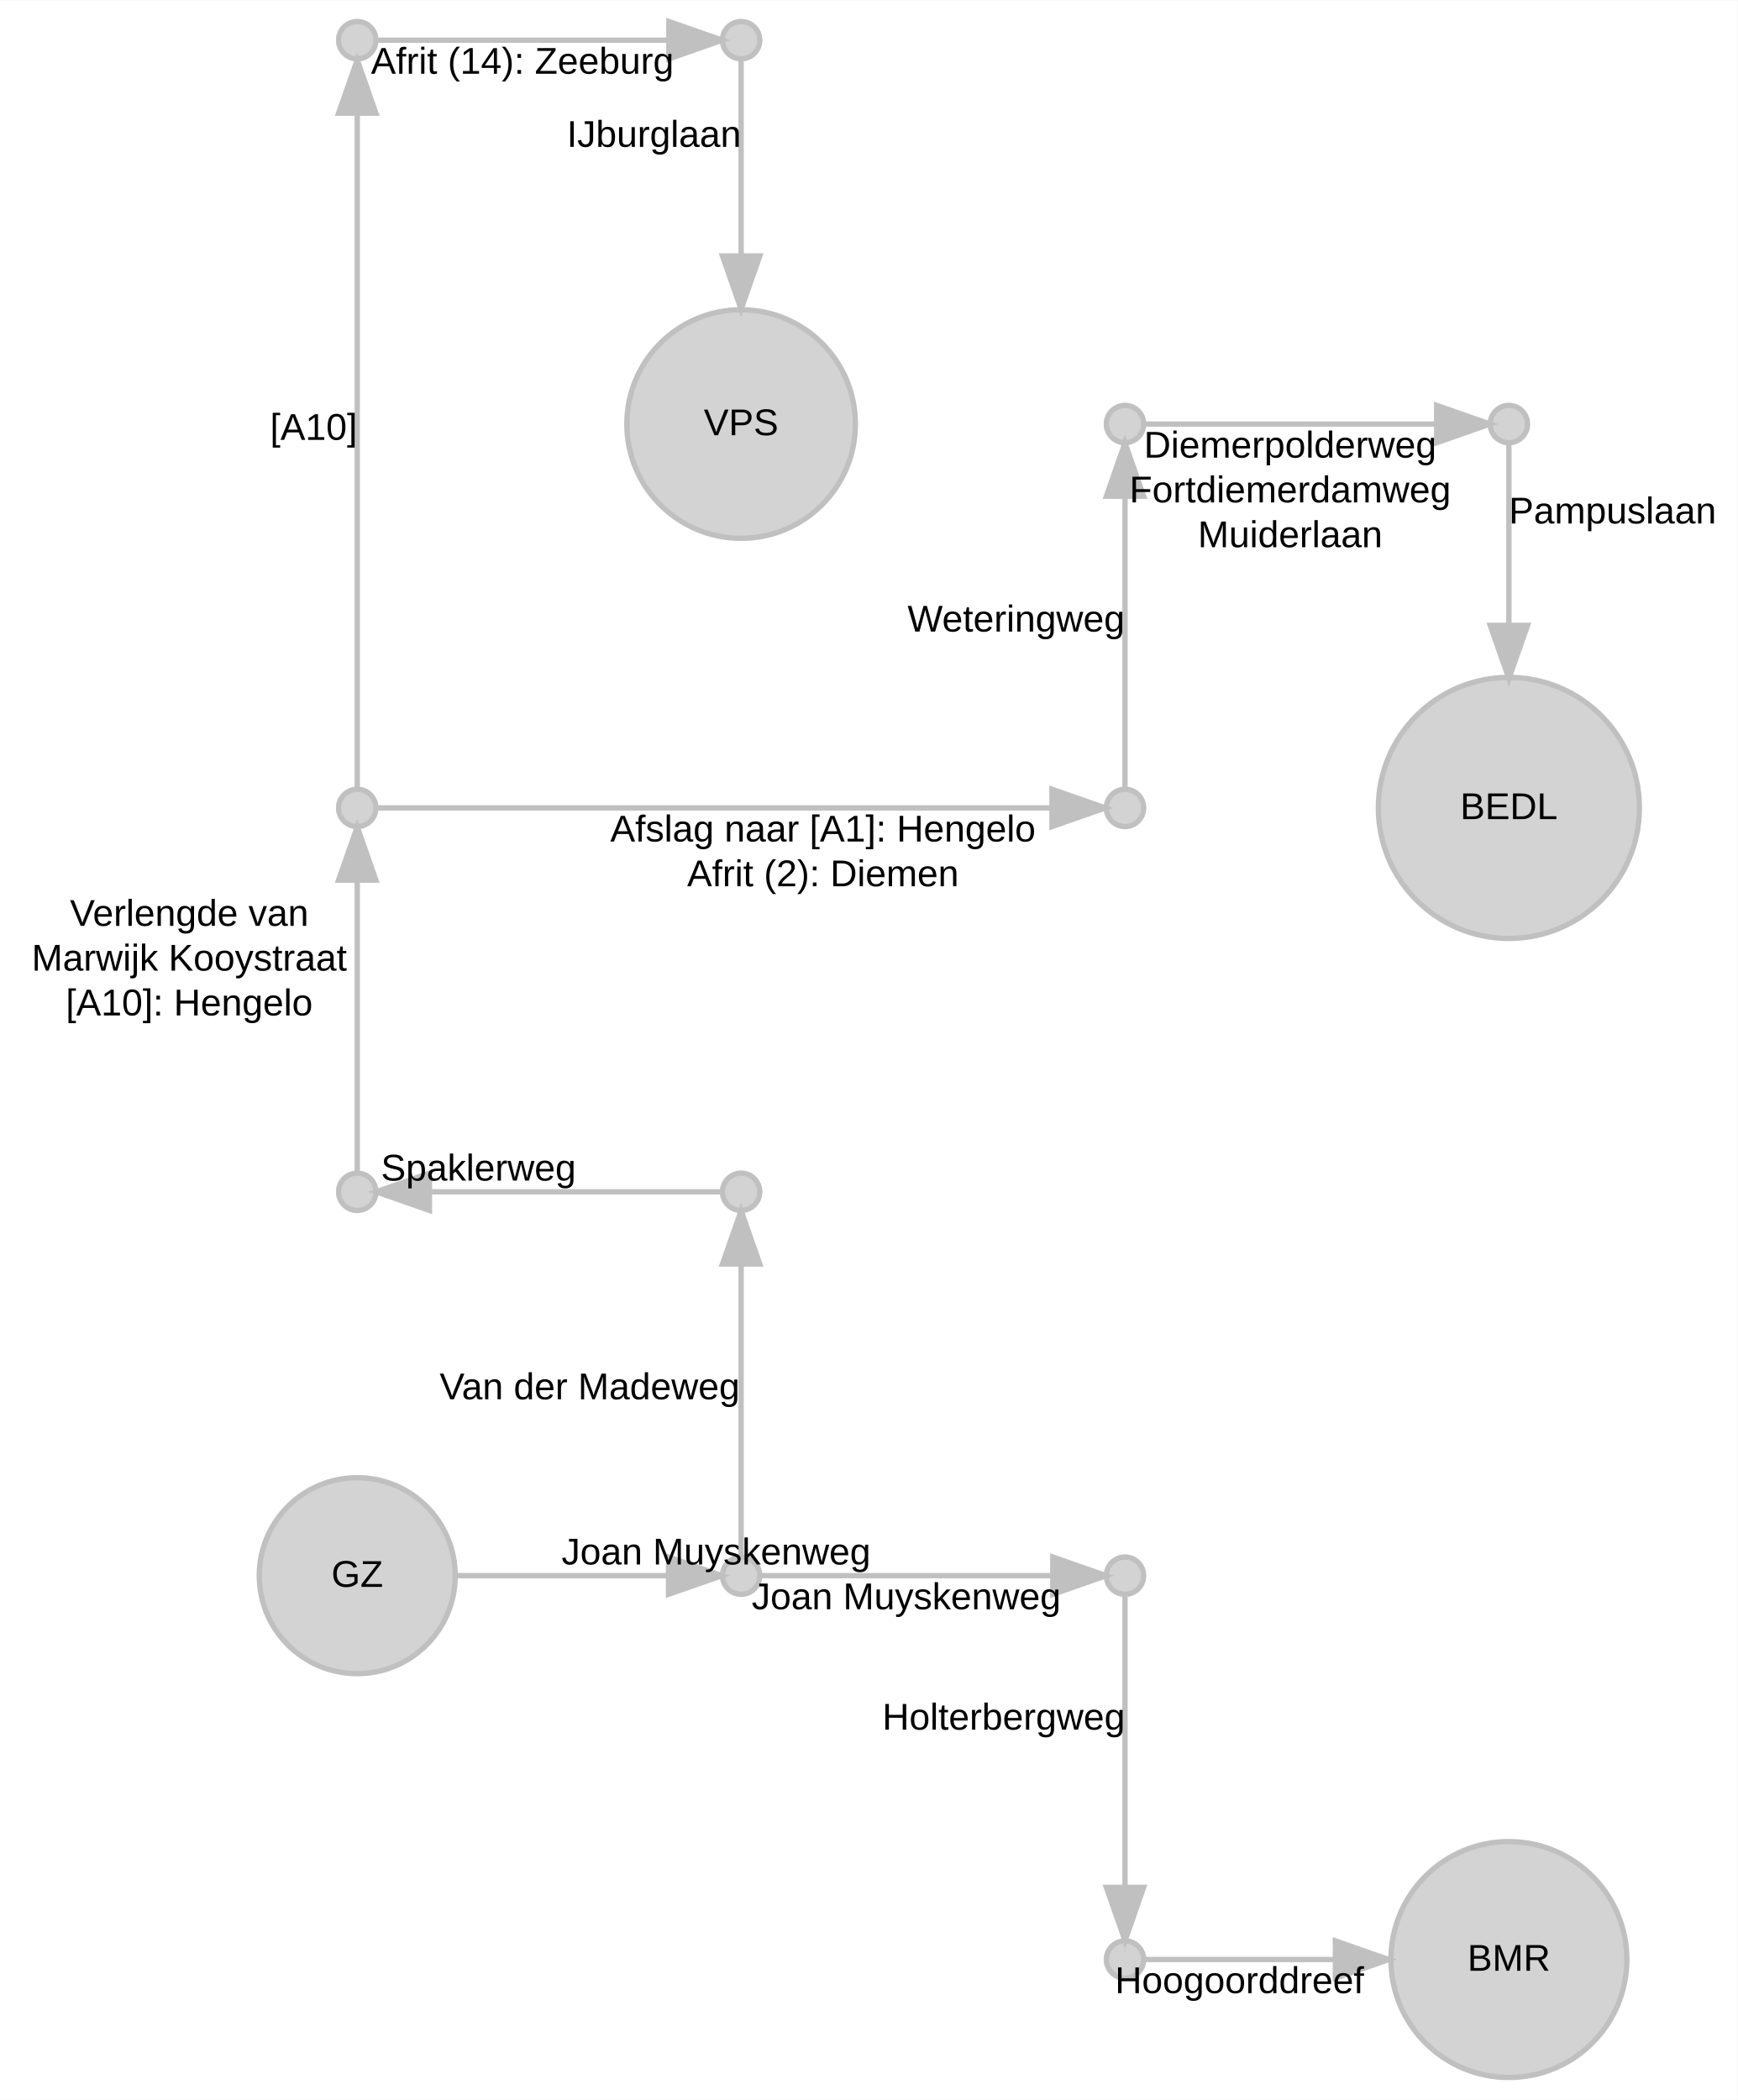
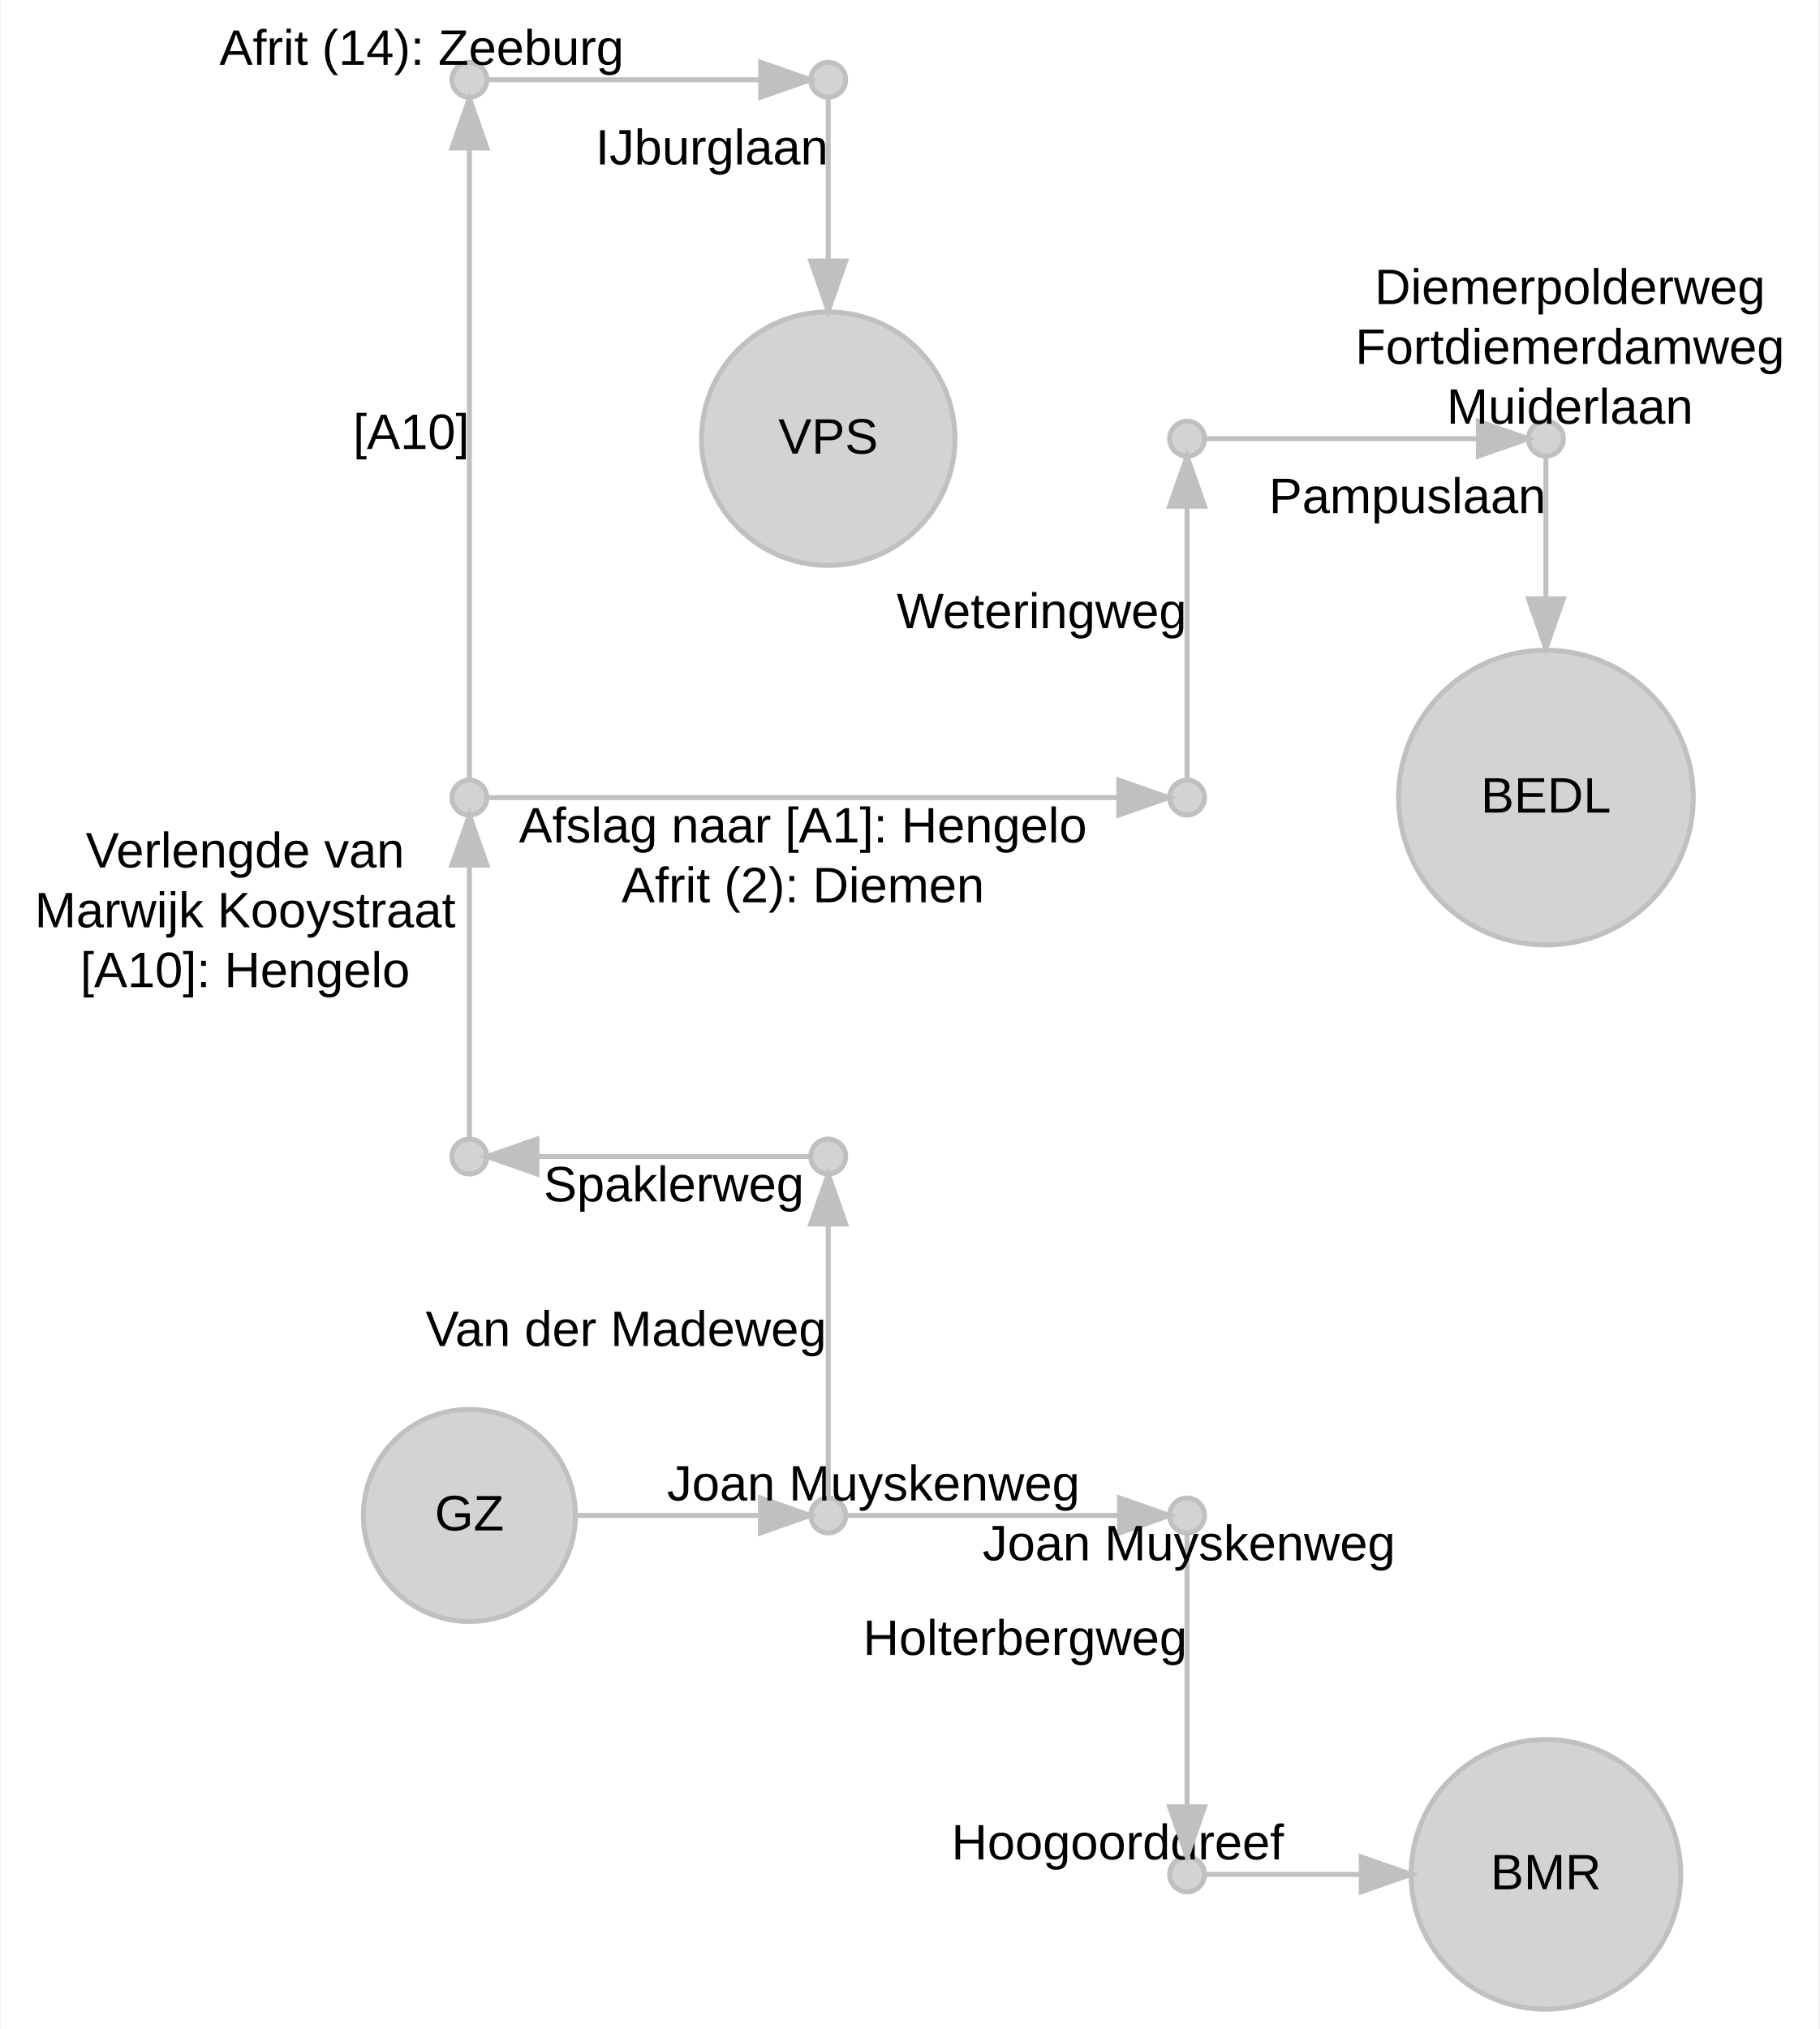
- <svg xmlns="http://www.w3.org/2000/svg" width="326pt" height="394pt" viewBox="0.00 0.00 325.90 393.81">
-   <g id="graph0" class="graph" transform="scale(1 1) rotate(0) translate(4 389.8106)">
-     <polygon fill="#ffffff" stroke="transparent" points="-4,4 -4,-389.811 321.902,-389.811 321.902,4 -4,4" />
+ <svg xmlns="http://www.w3.org/2000/svg" width="365pt" height="407pt" viewBox="0.00 0.00 364.66 407.02">
+   <g id="graph0" class="graph" transform="scale(1 1) rotate(0) translate(4 403.0235)">
+     <polygon fill="#ffffff" stroke="transparent" points="-4,4 -4,-403.024 360.656,-403.024 360.656,4 -4,4" />
    <g id="node1" class="node">
-       <ellipse fill="#d3d3d3" stroke="#c0c0c0" cx="63.002" cy="-94.311" rx="18.378" ry="18.378" />
-       <text text-anchor="middle" x="63.002" y="-92.211" font-family="Arial" font-size="7.00" fill="#000000">GZ</text>
+       <ellipse fill="#d3d3d3" stroke="#c0c0c0" cx="90.003" cy="-99.023" rx="21.269" ry="21.269" />
+       <text text-anchor="middle" x="90.003" y="-96.023" font-family="Arial" font-size="10.00" fill="#000000">GZ</text>
    </g>
    <g id="node7" class="node">
-       <ellipse fill="#d3d3d3" stroke="#c0c0c0" cx="135.002" cy="-94.311" rx="3.5" ry="3.5" />
+       <ellipse fill="#d3d3d3" stroke="#c0c0c0" cx="162.003" cy="-99.023" rx="3.5" ry="3.5" />
    </g>
    <g id="edge1" class="edge">
-       <path fill="none" stroke="#c0c0c0" d="M81.544,-94.311C93.895,-94.311 109.864,-94.311 121.122,-94.311" />
-       <polygon fill="#c0c0c0" stroke="#c0c0c0" points="121.385,-97.811 131.385,-94.311 121.385,-90.811 121.385,-97.811" />
-       <text text-anchor="middle" x="130.312" y="-96.411" font-family="Arial" font-size="7.00" fill="#000000">Joan Muyskenweg</text>
+       <path fill="none" stroke="#c0c0c0" d="M111.216,-99.023C123.13,-99.023 137.659,-99.023 148.121,-99.023" />
+       <polygon fill="#c0c0c0" stroke="#c0c0c0" points="148.414,-102.524 158.414,-99.023 148.414,-95.524 148.414,-102.524" />
+       <text text-anchor="middle" x="171.068" y="-102.023" font-family="Arial" font-size="10.00" fill="#000000">Joan Muyskenweg</text>
    </g>
    <g id="node2" class="node">
-       <ellipse fill="#d3d3d3" stroke="#c0c0c0" cx="279.002" cy="-22.311" rx="22.123" ry="22.123" />
-       <text text-anchor="middle" x="279.002" y="-20.211" font-family="Arial" font-size="7.00" fill="#000000">BMR</text>
+       <ellipse fill="#d3d3d3" stroke="#c0c0c0" cx="306.003" cy="-27.023" rx="27.047" ry="27.047" />
+       <text text-anchor="middle" x="306.003" y="-24.023" font-family="Arial" font-size="10.00" fill="#000000">BMR</text>
    </g>
    <g id="node3" class="node">
-       <ellipse fill="#d3d3d3" stroke="#c0c0c0" cx="135.002" cy="-310.311" rx="21.436" ry="21.436" />
-       <text text-anchor="middle" x="135.002" y="-308.211" font-family="Arial" font-size="7.00" fill="#000000">VPS</text>
+       <ellipse fill="#d3d3d3" stroke="#c0c0c0" cx="162.003" cy="-315.024" rx="25.422" ry="25.422" />
+       <text text-anchor="middle" x="162.003" y="-312.024" font-family="Arial" font-size="10.00" fill="#000000">VPS</text>
    </g>
    <g id="node4" class="node">
-       <ellipse fill="#d3d3d3" stroke="#c0c0c0" cx="279.002" cy="-238.311" rx="24.483" ry="24.483" />
-       <text text-anchor="middle" x="279.002" y="-236.211" font-family="Arial" font-size="7.00" fill="#000000">BEDL</text>
+       <ellipse fill="#d3d3d3" stroke="#c0c0c0" cx="306.003" cy="-243.024" rx="29.563" ry="29.563" />
+       <text text-anchor="middle" x="306.003" y="-240.024" font-family="Arial" font-size="10.00" fill="#000000">BEDL</text>
    </g>
    <g id="node5" class="node">
-       <ellipse fill="#d3d3d3" stroke="#c0c0c0" cx="207.002" cy="-22.311" rx="3.5" ry="3.5" />
+       <ellipse fill="#d3d3d3" stroke="#c0c0c0" cx="234.003" cy="-27.023" rx="3.5" ry="3.5" />
    </g>
    <g id="edge2" class="edge">
-       <path fill="none" stroke="#c0c0c0" d="M210.873,-22.311C217.623,-22.311 232.159,-22.311 246.078,-22.311" />
-       <polygon fill="#c0c0c0" stroke="#c0c0c0" points="246.462,-25.811 256.462,-22.311 246.462,-18.811 246.462,-25.811" />
-       <text text-anchor="middle" x="228.475" y="-16.011" font-family="Arial" font-size="7.00" fill="#000000">Hoogoorddreef</text>
+       <path fill="none" stroke="#c0c0c0" d="M237.874,-27.023C243.959,-27.023 256.37,-27.023 268.952,-27.023" />
+       <polygon fill="#c0c0c0" stroke="#c0c0c0" points="268.962,-30.524 278.962,-27.023 268.962,-23.524 268.962,-30.524" />
+       <text text-anchor="middle" x="220.07" y="-30.023" font-family="Arial" font-size="10.00" fill="#000000">Hoogoorddreef</text>
    </g>
    <g id="node6" class="node">
-       <ellipse fill="#d3d3d3" stroke="#c0c0c0" cx="207.002" cy="-94.311" rx="3.5" ry="3.5" />
+       <ellipse fill="#d3d3d3" stroke="#c0c0c0" cx="234.003" cy="-99.023" rx="3.5" ry="3.5" />
    </g>
    <g id="edge3" class="edge">
-       <path fill="none" stroke="#c0c0c0" d="M207.002,-90.439C207.002,-80.384 207.002,-53.051 207.002,-36.22" />
-       <polygon fill="#c0c0c0" stroke="#c0c0c0" points="210.502,-35.856 207.002,-25.857 203.502,-35.856 210.502,-35.856" />
-       <text text-anchor="middle" x="184.25" y="-65.43" font-family="Arial" font-size="7.00" fill="#000000">Holterbergweg</text>
+       <path fill="none" stroke="#c0c0c0" d="M234.003,-95.153C234.003,-85.097 234.003,-57.764 234.003,-40.933" />
+       <polygon fill="#c0c0c0" stroke="#c0c0c0" points="237.503,-40.569 234.003,-30.569 230.503,-40.569 237.503,-40.569" />
+       <text text-anchor="middle" x="201.5" y="-71.043" font-family="Arial" font-size="10.00" fill="#000000">Holterbergweg</text>
    </g>
    <g id="edge5" class="edge">
-       <path fill="none" stroke="#c0c0c0" d="M138.873,-94.311C148.928,-94.311 176.261,-94.311 193.092,-94.311" />
-       <polygon fill="#c0c0c0" stroke="#c0c0c0" points="193.456,-97.811 203.456,-94.311 193.456,-90.811 193.456,-97.811" />
-       <text text-anchor="middle" x="165.983" y="-88.011" font-family="Arial" font-size="7.00" fill="#000000">Joan Muyskenweg</text>
+       <path fill="none" stroke="#c0c0c0" d="M165.874,-99.023C175.929,-99.023 203.262,-99.023 220.093,-99.023" />
+       <polygon fill="#c0c0c0" stroke="#c0c0c0" points="220.457,-102.524 230.457,-99.023 220.457,-95.524 220.457,-102.524" />
+       <text text-anchor="middle" x="234.383" y="-90.023" font-family="Arial" font-size="10.00" fill="#000000">Joan Muyskenweg</text>
    </g>
    <g id="node8" class="node">
-       <ellipse fill="#d3d3d3" stroke="#c0c0c0" cx="135.002" cy="-166.311" rx="3.5" ry="3.5" />
+       <ellipse fill="#d3d3d3" stroke="#c0c0c0" cx="162.003" cy="-171.024" rx="3.5" ry="3.5" />
    </g>
    <g id="edge4" class="edge">
-       <path fill="none" stroke="#c0c0c0" d="M135.002,-98.182C135.002,-108.237 135.002,-135.57 135.002,-152.401" />
-       <polygon fill="#c0c0c0" stroke="#c0c0c0" points="131.502,-152.765 135.002,-162.765 138.502,-152.765 131.502,-152.765" />
-       <text text-anchor="middle" x="106.605" y="-127.391" font-family="Arial" font-size="7.00" fill="#000000">Van der Madeweg</text>
+       <path fill="none" stroke="#c0c0c0" d="M162.003,-102.894C162.003,-112.95 162.003,-140.283 162.003,-157.114" />
+       <polygon fill="#c0c0c0" stroke="#c0c0c0" points="158.503,-157.477 162.003,-167.478 165.503,-157.478 158.503,-157.477" />
+       <text text-anchor="middle" x="121.436" y="-133.004" font-family="Arial" font-size="10.00" fill="#000000">Van der Madeweg</text>
    </g>
    <g id="node9" class="node">
-       <ellipse fill="#d3d3d3" stroke="#c0c0c0" cx="63.002" cy="-166.311" rx="3.5" ry="3.5" />
+       <ellipse fill="#d3d3d3" stroke="#c0c0c0" cx="90.003" cy="-171.024" rx="3.5" ry="3.5" />
    </g>
    <g id="edge6" class="edge">
-       <path fill="none" stroke="#c0c0c0" d="M131.131,-166.311C121.076,-166.311 93.743,-166.311 76.912,-166.311" />
-       <polygon fill="#c0c0c0" stroke="#c0c0c0" points="76.548,-162.811 66.548,-166.311 76.548,-169.811 76.548,-162.811" />
-       <text text-anchor="middle" x="85.741" y="-168.411" font-family="Arial" font-size="7.00" fill="#000000">Spaklerweg</text>
+       <path fill="none" stroke="#c0c0c0" d="M158.132,-171.024C148.077,-171.024 120.744,-171.024 103.913,-171.024" />
+       <polygon fill="#c0c0c0" stroke="#c0c0c0" points="103.549,-167.524 93.549,-171.024 103.549,-174.524 103.549,-167.524" />
+       <text text-anchor="middle" x="131.022" y="-162.024" font-family="Arial" font-size="10.00" fill="#000000">Spaklerweg</text>
    </g>
    <g id="node10" class="node">
-       <ellipse fill="#d3d3d3" stroke="#c0c0c0" cx="63.002" cy="-238.311" rx="3.5" ry="3.5" />
+       <ellipse fill="#d3d3d3" stroke="#c0c0c0" cx="90.003" cy="-243.024" rx="3.5" ry="3.5" />
    </g>
    <g id="edge7" class="edge">
-       <path fill="none" stroke="#c0c0c0" d="M63.002,-170.182C63.002,-180.237 63.002,-207.57 63.002,-224.401" />
-       <polygon fill="#c0c0c0" stroke="#c0c0c0" points="59.502,-224.765 63.002,-234.765 66.502,-224.765 59.502,-224.765" />
-       <text text-anchor="middle" x="31.501" y="-216.191" font-family="Arial" font-size="7.00" fill="#000000">Verlengde van </text>
-       <text text-anchor="middle" x="31.501" y="-207.791" font-family="Arial" font-size="7.00" fill="#000000"> Marwijk Kooystraat </text>
-       <text text-anchor="middle" x="31.501" y="-199.391" font-family="Arial" font-size="7.00" fill="#000000"> [A10]: Hengelo</text>
+       <path fill="none" stroke="#c0c0c0" d="M90.003,-174.894C90.003,-184.95 90.003,-212.283 90.003,-229.114" />
+       <polygon fill="#c0c0c0" stroke="#c0c0c0" points="86.503,-229.477 90.003,-239.478 93.503,-229.478 86.503,-229.477" />
+       <text text-anchor="middle" x="45.002" y="-229.004" font-family="Arial" font-size="10.00" fill="#000000">Verlengde van </text>
+       <text text-anchor="middle" x="45.002" y="-217.004" font-family="Arial" font-size="10.00" fill="#000000"> Marwijk Kooystraat </text>
+       <text text-anchor="middle" x="45.002" y="-205.004" font-family="Arial" font-size="10.00" fill="#000000"> [A10]: Hengelo</text>
    </g>
    <g id="node12" class="node">
-       <ellipse fill="#d3d3d3" stroke="#c0c0c0" cx="63.002" cy="-382.311" rx="3.5" ry="3.5" />
+       <ellipse fill="#d3d3d3" stroke="#c0c0c0" cx="90.003" cy="-387.024" rx="3.5" ry="3.5" />
    </g>
    <g id="edge8" class="edge">
-       <path fill="none" stroke="#c0c0c0" d="M63.002,-241.87C63.002,-259.382 63.002,-336.818 63.002,-368.613" />
-       <polygon fill="#c0c0c0" stroke="#c0c0c0" points="59.502,-368.615 63.002,-378.615 66.502,-368.615 59.502,-368.615" />
-       <text text-anchor="middle" x="54.831" y="-307.342" font-family="Arial" font-size="7.00" fill="#000000">[A10]</text>
+       <path fill="none" stroke="#c0c0c0" d="M90.003,-246.583C90.003,-264.095 90.003,-341.531 90.003,-373.326" />
+       <polygon fill="#c0c0c0" stroke="#c0c0c0" points="86.503,-373.328 90.003,-383.328 93.503,-373.328 86.503,-373.328" />
+       <text text-anchor="middle" x="78.331" y="-312.955" font-family="Arial" font-size="10.00" fill="#000000">[A10]</text>
    </g>
    <g id="node13" class="node">
-       <ellipse fill="#d3d3d3" stroke="#c0c0c0" cx="207.002" cy="-238.311" rx="3.5" ry="3.5" />
+       <ellipse fill="#d3d3d3" stroke="#c0c0c0" cx="234.003" cy="-243.024" rx="3.5" ry="3.5" />
    </g>
    <g id="edge9" class="edge">
-       <path fill="none" stroke="#c0c0c0" d="M66.562,-238.311C84.073,-238.311 161.51,-238.311 193.305,-238.311" />
-       <polygon fill="#c0c0c0" stroke="#c0c0c0" points="193.307,-241.811 203.307,-238.311 193.307,-234.811 193.307,-241.811" />
-       <text text-anchor="middle" x="150.357" y="-232.011" font-family="Arial" font-size="7.00" fill="#000000">Afslag naar [A1]: Hengelo </text>
-       <text text-anchor="middle" x="150.357" y="-223.611" font-family="Arial" font-size="7.00" fill="#000000"> Afrit (2): Diemen</text>
+       <path fill="none" stroke="#c0c0c0" d="M93.563,-243.024C111.074,-243.024 188.511,-243.024 220.306,-243.024" />
+       <polygon fill="#c0c0c0" stroke="#c0c0c0" points="220.308,-246.524 230.308,-243.024 220.308,-239.524 220.308,-246.524" />
+       <text text-anchor="middle" x="156.934" y="-234.024" font-family="Arial" font-size="10.00" fill="#000000">Afslag naar [A1]: Hengelo </text>
+       <text text-anchor="middle" x="156.934" y="-222.024" font-family="Arial" font-size="10.00" fill="#000000"> Afrit (2): Diemen</text>
    </g>
    <g id="node11" class="node">
-       <ellipse fill="#d3d3d3" stroke="#c0c0c0" cx="135.002" cy="-382.311" rx="3.5" ry="3.5" />
+       <ellipse fill="#d3d3d3" stroke="#c0c0c0" cx="162.003" cy="-387.024" rx="3.5" ry="3.5" />
    </g>
    <g id="edge10" class="edge">
-       <path fill="none" stroke="#c0c0c0" d="M135.002,-378.44C135.002,-371.482 135.002,-356.254 135.002,-341.955" />
-       <polygon fill="#c0c0c0" stroke="#c0c0c0" points="138.502,-341.84 135.002,-331.84 131.502,-341.84 138.502,-341.84" />
-       <text text-anchor="middle" x="118.664" y="-362.297" font-family="Arial" font-size="7.00" fill="#000000">IJburglaan</text>
+       <path fill="none" stroke="#c0c0c0" d="M162.003,-383.152C162.003,-376.883 162.003,-363.899 162.003,-350.93" />
+       <polygon fill="#c0c0c0" stroke="#c0c0c0" points="165.503,-350.661 162.003,-340.661 158.503,-350.661 165.503,-350.661" />
+       <text text-anchor="middle" x="138.662" y="-370.041" font-family="Arial" font-size="10.00" fill="#000000">IJburglaan</text>
    </g>
    <g id="edge11" class="edge">
-       <path fill="none" stroke="#c0c0c0" d="M66.873,-382.311C76.928,-382.311 104.261,-382.311 121.092,-382.311" />
-       <polygon fill="#c0c0c0" stroke="#c0c0c0" points="121.456,-385.811 131.456,-382.311 121.456,-378.811 121.456,-385.811" />
-       <text text-anchor="middle" x="93.983" y="-376.011" font-family="Arial" font-size="7.00" fill="#000000">Afrit (14): Zeeburg</text>
+       <path fill="none" stroke="#c0c0c0" d="M93.874,-387.024C103.929,-387.024 131.262,-387.024 148.093,-387.024" />
+       <polygon fill="#c0c0c0" stroke="#c0c0c0" points="148.457,-390.524 158.457,-387.024 148.457,-383.524 148.457,-390.524" />
+       <text text-anchor="middle" x="80.423" y="-390.024" font-family="Arial" font-size="10.00" fill="#000000">Afrit (14): Zeeburg</text>
    </g>
    <g id="node14" class="node">
-       <ellipse fill="#d3d3d3" stroke="#c0c0c0" cx="207.002" cy="-310.311" rx="3.5" ry="3.5" />
+       <ellipse fill="#d3d3d3" stroke="#c0c0c0" cx="234.003" cy="-315.024" rx="3.5" ry="3.5" />
    </g>
    <g id="edge12" class="edge">
-       <path fill="none" stroke="#c0c0c0" d="M207.002,-242.182C207.002,-252.237 207.002,-279.57 207.002,-296.401" />
-       <polygon fill="#c0c0c0" stroke="#c0c0c0" points="203.502,-296.765 207.002,-306.765 210.502,-296.765 203.502,-296.765" />
-       <text text-anchor="middle" x="186.583" y="-271.391" font-family="Arial" font-size="7.00" fill="#000000">Weteringweg</text>
+       <path fill="none" stroke="#c0c0c0" d="M234.003,-246.894C234.003,-256.95 234.003,-284.283 234.003,-301.114" />
+       <polygon fill="#c0c0c0" stroke="#c0c0c0" points="230.503,-301.478 234.003,-311.478 237.503,-301.478 230.503,-301.478" />
+       <text text-anchor="middle" x="204.833" y="-277.004" font-family="Arial" font-size="10.00" fill="#000000">Weteringweg</text>
    </g>
    <g id="node15" class="node">
-       <ellipse fill="#d3d3d3" stroke="#c0c0c0" cx="279.002" cy="-310.311" rx="3.5" ry="3.5" />
+       <ellipse fill="#d3d3d3" stroke="#c0c0c0" cx="306.003" cy="-315.024" rx="3.5" ry="3.5" />
    </g>
    <g id="edge13" class="edge">
-       <path fill="none" stroke="#c0c0c0" d="M210.873,-310.311C220.928,-310.311 248.261,-310.311 265.092,-310.311" />
-       <polygon fill="#c0c0c0" stroke="#c0c0c0" points="265.456,-313.811 275.456,-310.311 265.456,-306.811 265.456,-313.811" />
-       <text text-anchor="middle" x="237.983" y="-304.011" font-family="Arial" font-size="7.00" fill="#000000">Diemerpolderweg </text>
-       <text text-anchor="middle" x="237.983" y="-295.611" font-family="Arial" font-size="7.00" fill="#000000"> Fortdiemerdamweg </text>
-       <text text-anchor="middle" x="237.983" y="-287.211" font-family="Arial" font-size="7.00" fill="#000000"> Muiderlaan</text>
+       <path fill="none" stroke="#c0c0c0" d="M237.874,-315.024C247.929,-315.024 275.262,-315.024 292.093,-315.024" />
+       <polygon fill="#c0c0c0" stroke="#c0c0c0" points="292.457,-318.524 302.457,-315.024 292.457,-311.524 292.457,-318.524" />
+       <text text-anchor="middle" x="310.82" y="-342.024" font-family="Arial" font-size="10.00" fill="#000000">Diemerpolderweg </text>
+       <text text-anchor="middle" x="310.82" y="-330.024" font-family="Arial" font-size="10.00" fill="#000000"> Fortdiemerdamweg </text>
+       <text text-anchor="middle" x="310.82" y="-318.024" font-family="Arial" font-size="10.00" fill="#000000"> Muiderlaan</text>
    </g>
    <g id="edge14" class="edge">
-       <path fill="none" stroke="#c0c0c0" d="M279.002,-306.44C279.002,-299.922 279.002,-286.147 279.002,-272.677" />
-       <polygon fill="#c0c0c0" stroke="#c0c0c0" points="282.502,-272.561 279.002,-262.561 275.502,-272.561 282.502,-272.561" />
-       <text text-anchor="middle" x="298.452" y="-291.658" font-family="Arial" font-size="7.00" fill="#000000">Pampuslaan</text>
+       <path fill="none" stroke="#c0c0c0" d="M306.003,-311.152C306.003,-305.55 306.003,-294.583 306.003,-283.058" />
+       <polygon fill="#c0c0c0" stroke="#c0c0c0" points="309.503,-282.906 306.003,-272.906 302.503,-282.906 309.503,-282.906" />
+       <text text-anchor="middle" x="278.217" y="-300.105" font-family="Arial" font-size="10.00" fill="#000000">Pampuslaan</text>
    </g>
  </g>
</svg>
